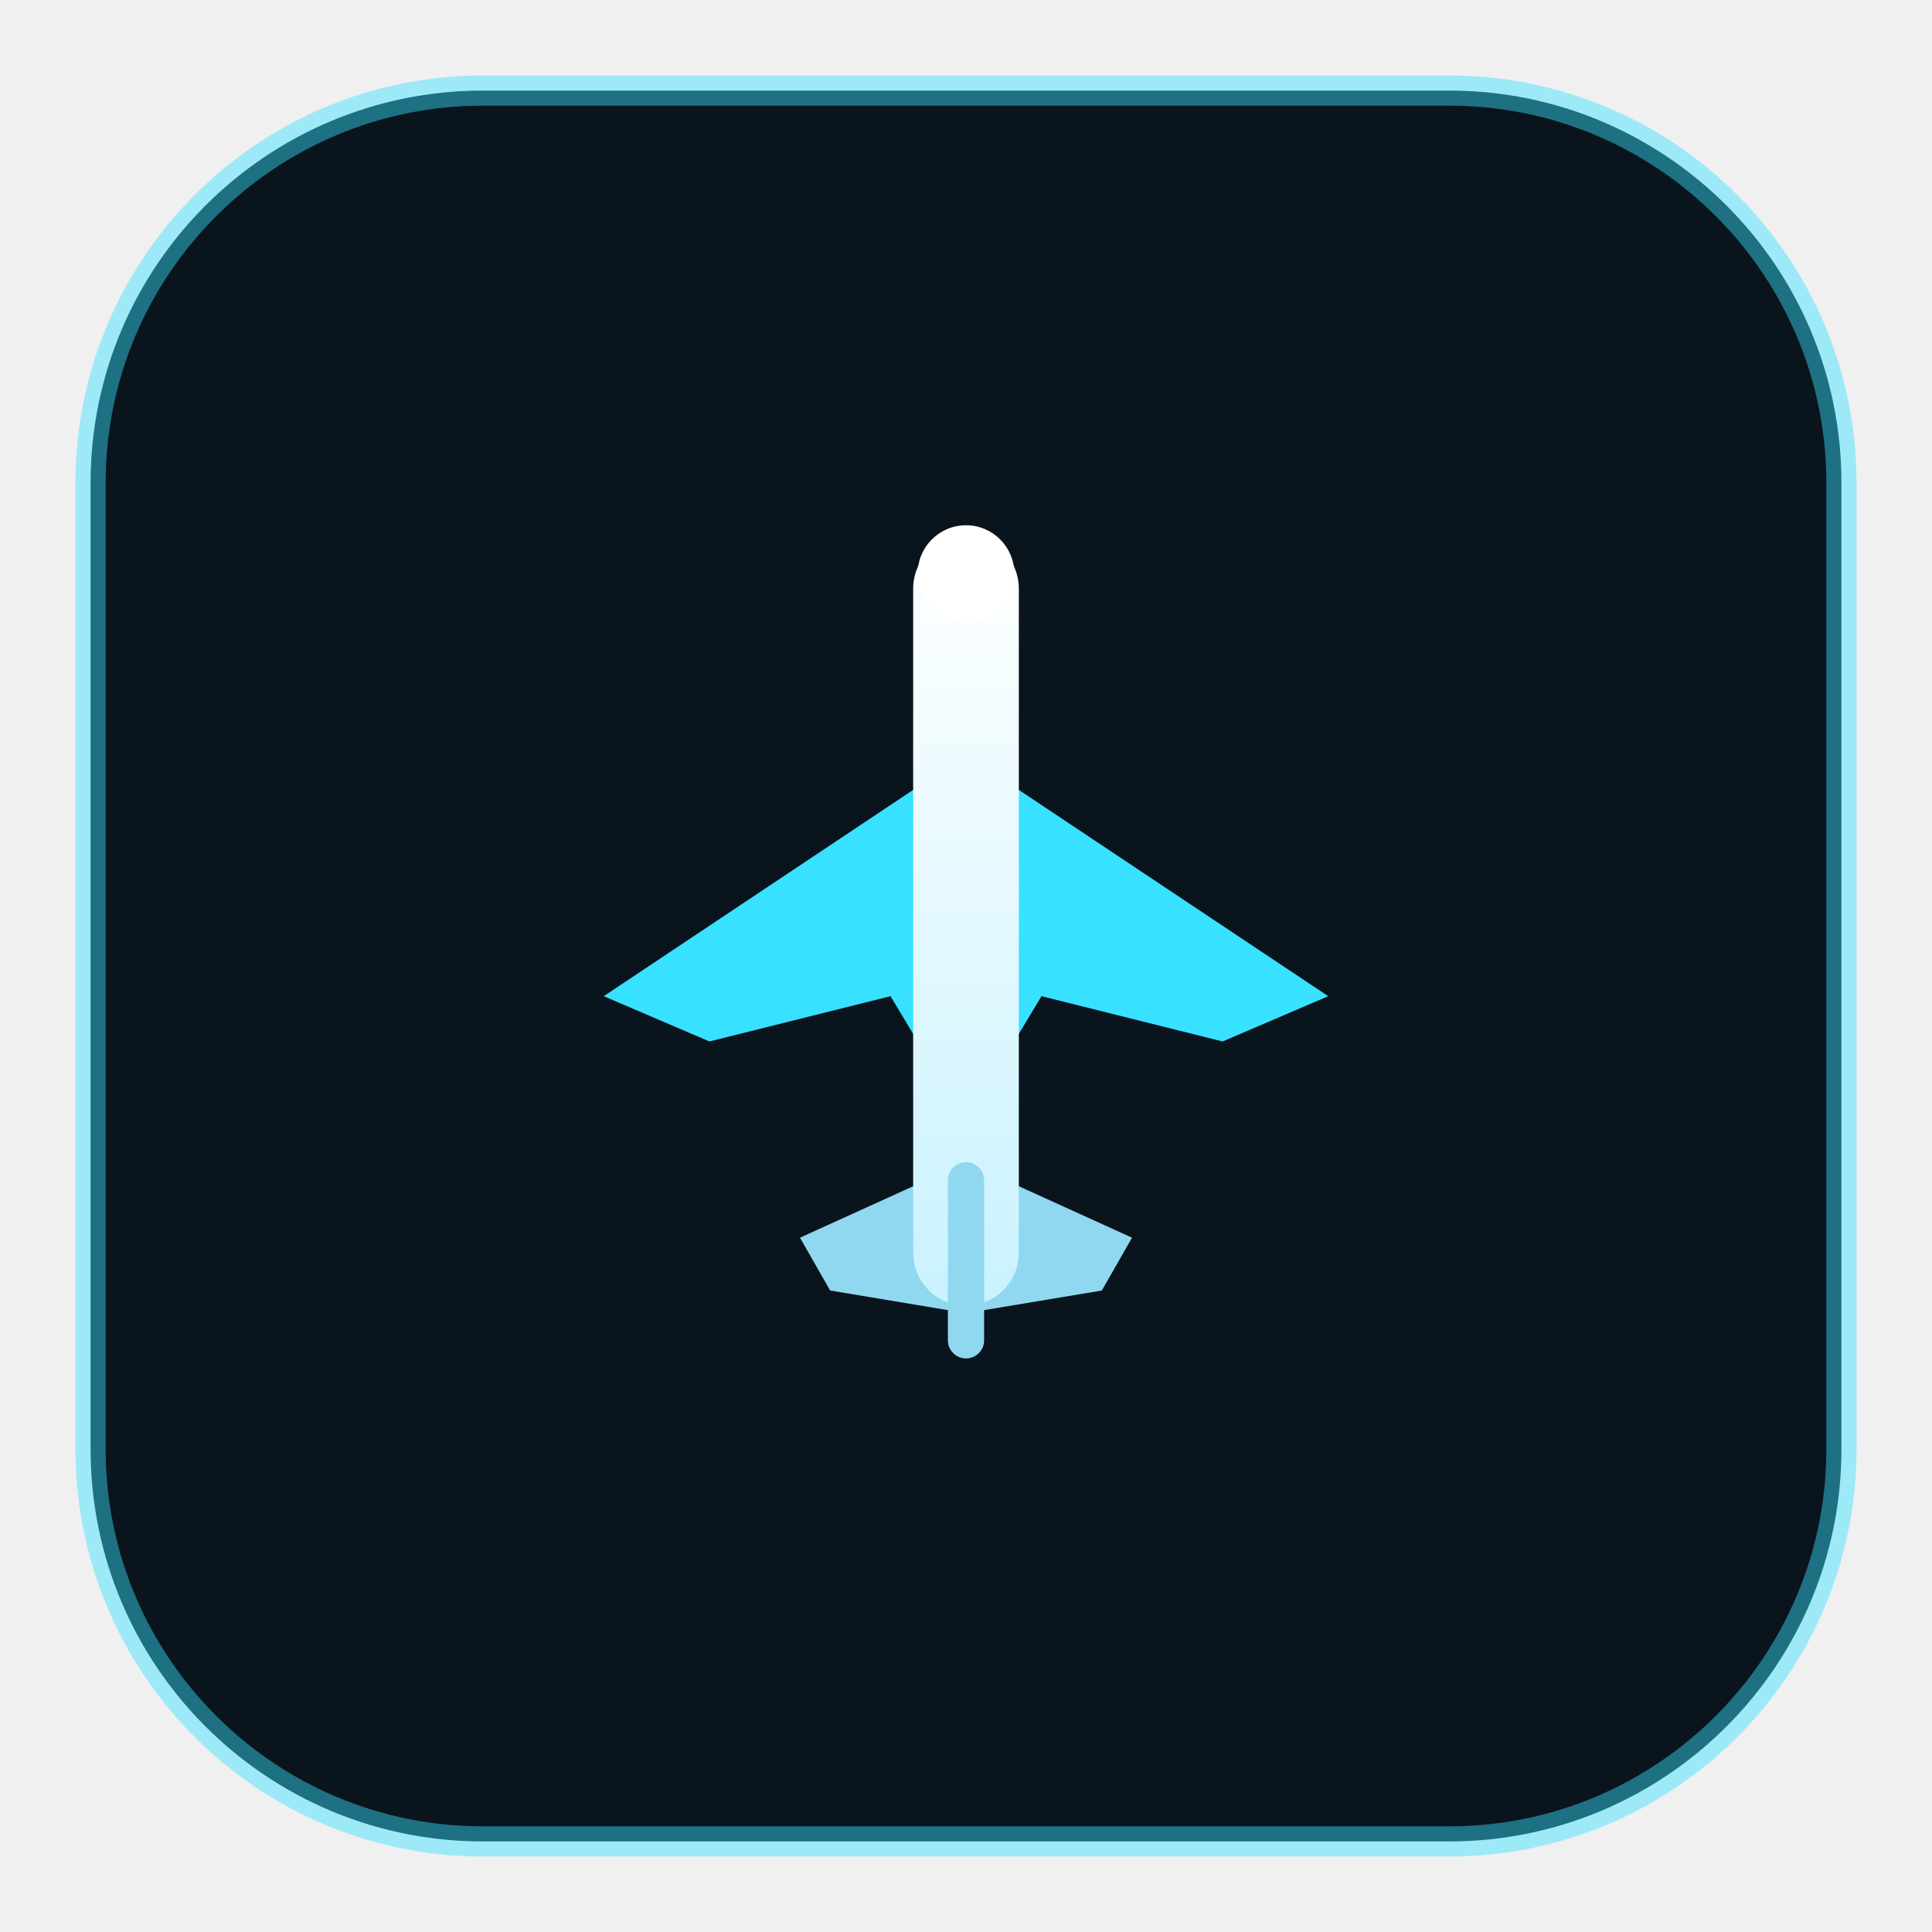
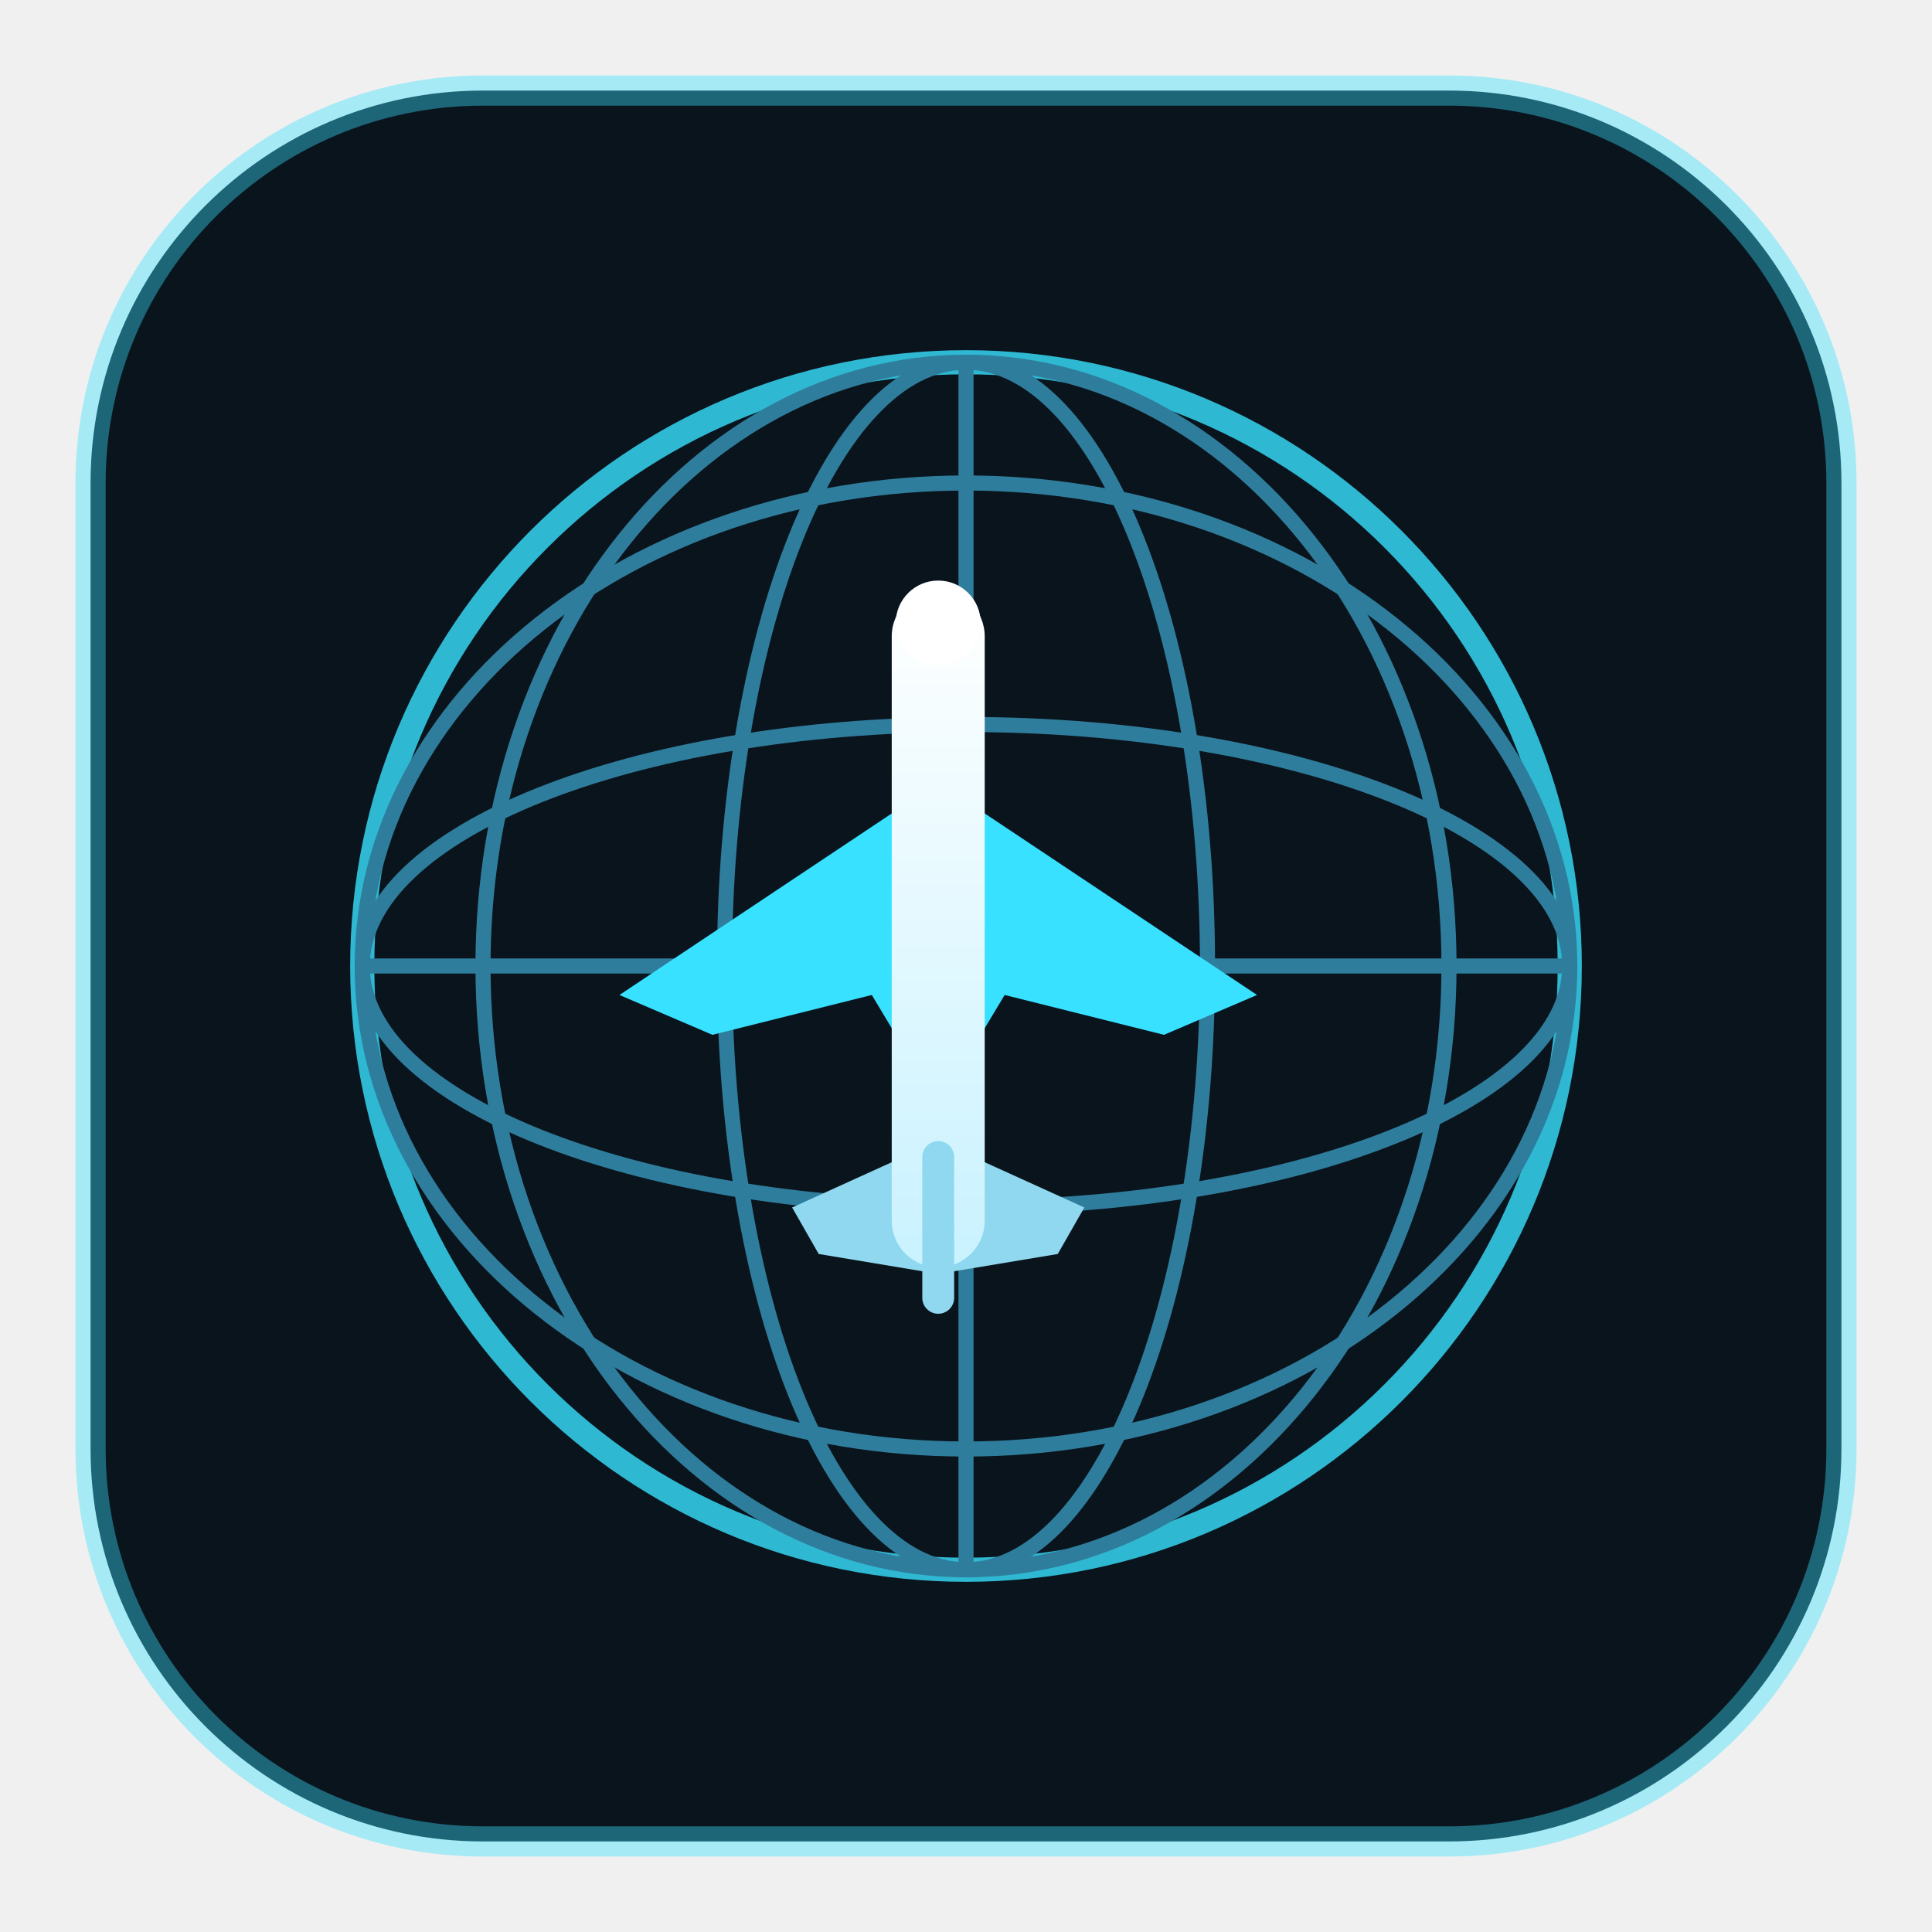
<svg xmlns="http://www.w3.org/2000/svg" width="128" height="128" viewBox="0 0 128 128">
  <defs>
    <linearGradient id="fus" x1="0" y1="0" x2="0" y2="1">
      <stop offset="0" stop-color="#ffffff" />
      <stop offset="1" stop-color="#c9f2ff" />
    </linearGradient>
  </defs>
  <rect x="6" y="6" width="116" height="116" rx="26" fill="#0a141d" />
-   <rect x="6" y="6" width="116" height="116" rx="26" fill="none" stroke="#38e1ff" stroke-opacity="0.45" stroke-width="2" />
-   <g transform="translate(32,32)">
+   <rect x="6" y="6" width="116" height="116" rx="26" fill="none" stroke="#38e1ff" stroke-opacity="0.4" stroke-width="2" />
+   <g fill="none">
+     <circle cx="64" cy="64" r="40" stroke="#38e1ff" stroke-opacity="0.8" stroke-width="1.6" />
+     <ellipse cx="64" cy="64" rx="40" ry="16" stroke="#2f7d9c" stroke-width="1" />
+     <ellipse cx="64" cy="64" rx="40" ry="32" stroke="#2f7d9c" stroke-width="1" />
+     <ellipse cx="64" cy="64" rx="16" ry="40" stroke="#2f7d9c" stroke-width="1" />
+     <ellipse cx="64" cy="64" rx="32" ry="40" stroke="#2f7d9c" stroke-width="1" />
+     <line x1="24" y1="64" x2="104" y2="64" stroke="#2f7d9c" stroke-width="1" />
+     <line x1="64" y1="24" x2="64" y2="104" stroke="#2f7d9c" stroke-width="1" />
+   </g>
+   <g transform="translate(34,36) scale(0.88)">
    <path d="M32 18 L8 34 L15 37 L27 34 L30 39 L32 42 Z" fill="#38e1ff" />
    <path d="M32 18 L56 34 L49 37 L37 34 L34 39 L32 42 Z" fill="#38e1ff" />
    <path d="M32 45 L21 50 L23 53.5 L32 55 Z" fill="#8fd8ef" />
    <path d="M32 45 L43 50 L41 53.5 L32 55 Z" fill="#8fd8ef" />
    <rect x="28.5" y="3.5" width="7" height="51" rx="3.5" fill="url(#fus)" />
    <rect x="30.8" y="45" width="2.4" height="13" rx="1.2" fill="#8fd8ef" />
    <circle cx="32" cy="6" r="3.2" fill="#ffffff" />
  </g>
</svg>
